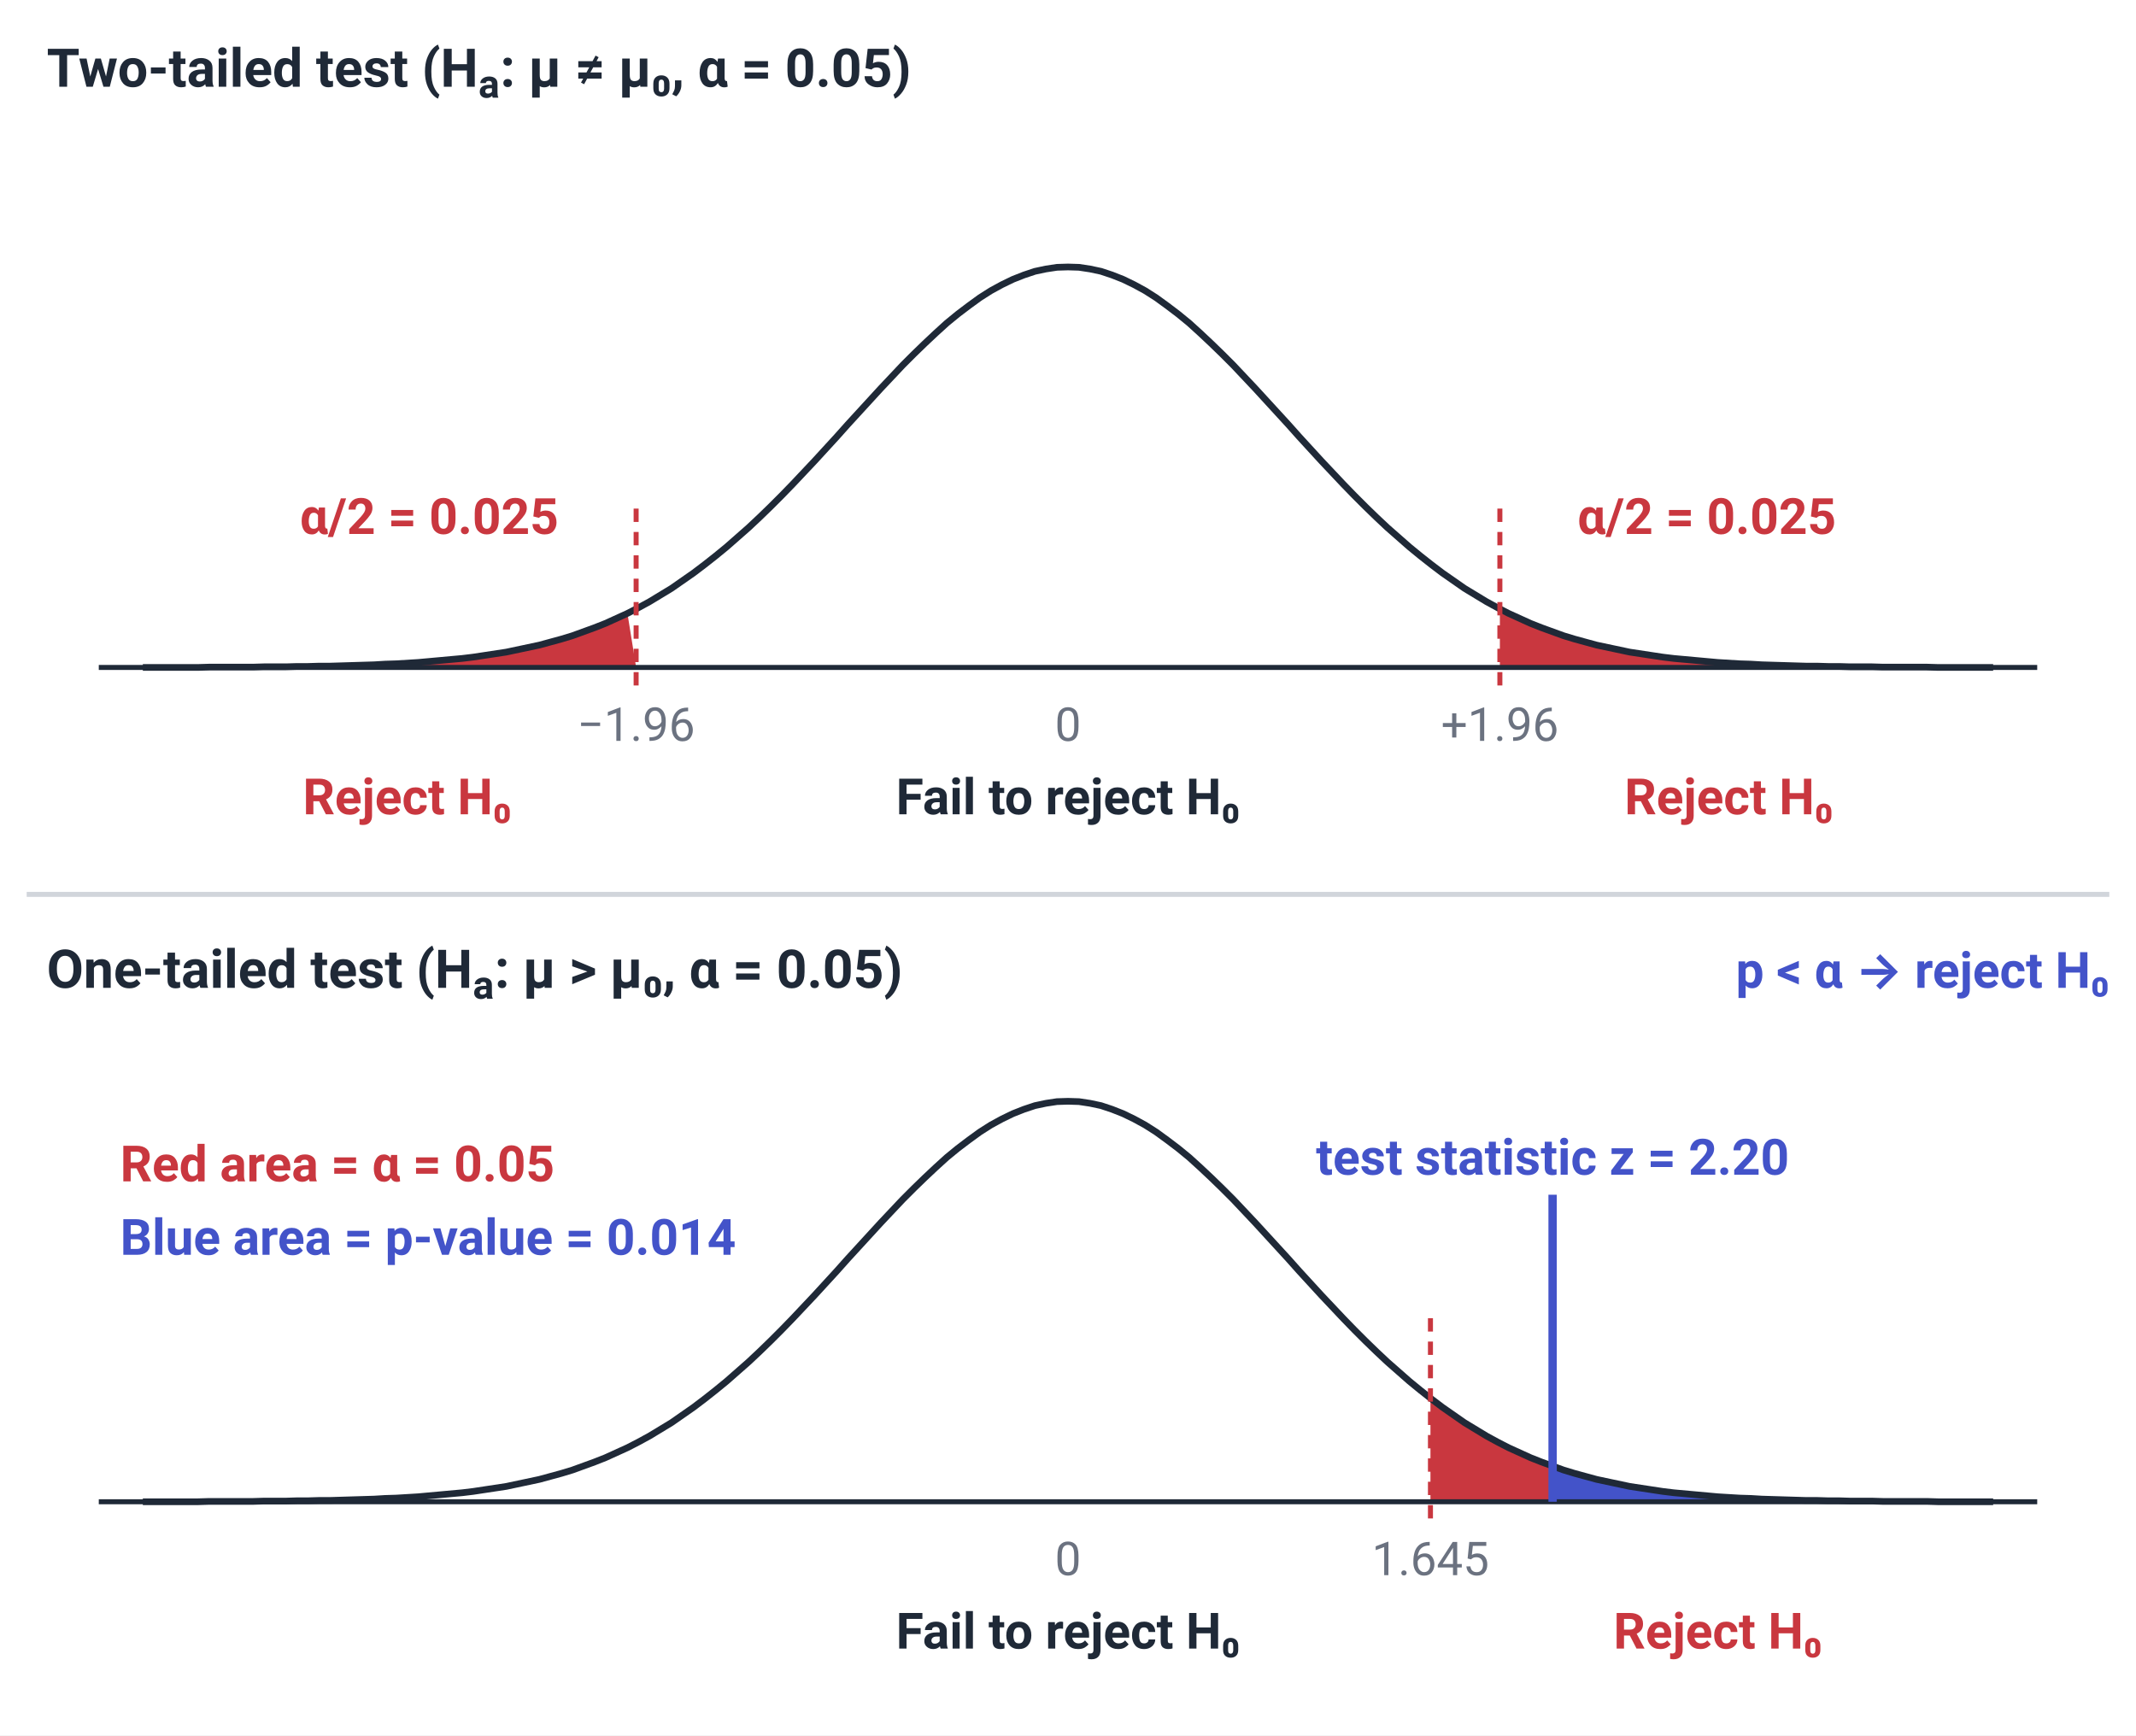
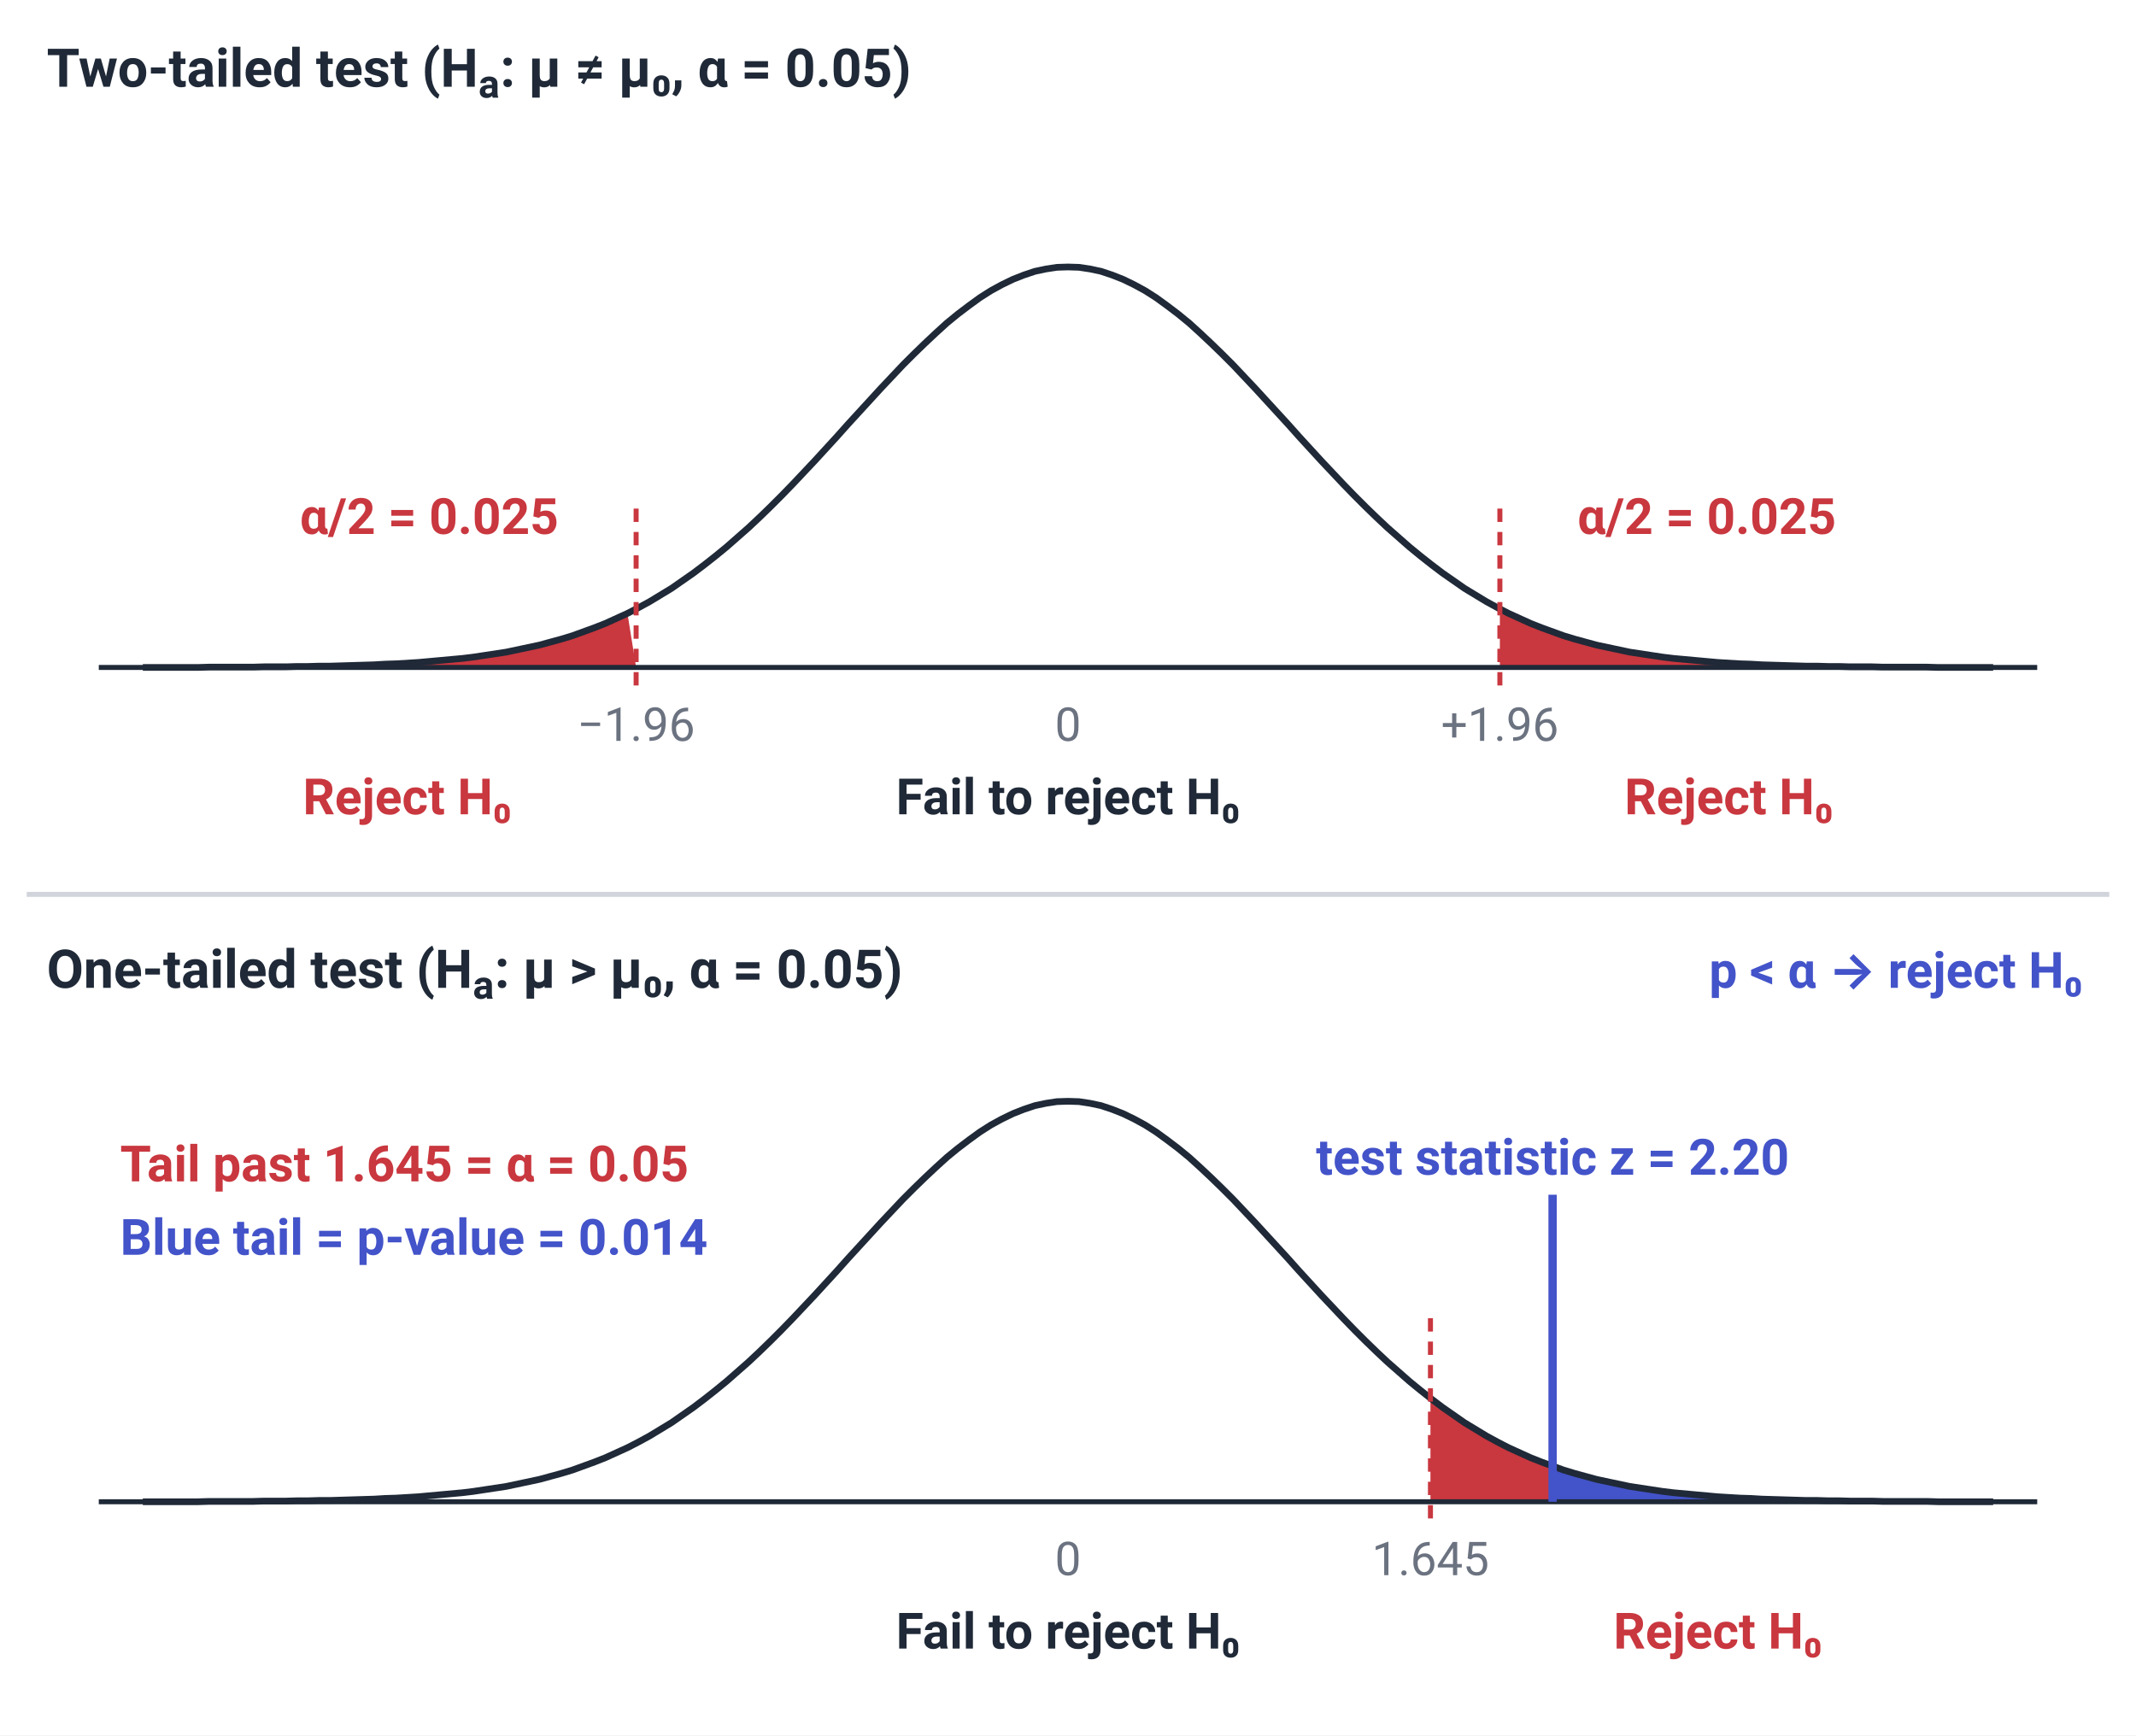
<svg xmlns="http://www.w3.org/2000/svg" viewBox="0 0 640 520" font-family="system-ui, -apple-system, Segoe UI, Roboto, sans-serif" role="img">
  <defs>
    <marker id="ah" viewBox="0 0 10 10" refX="9" refY="5" markerWidth="7" markerHeight="7" orient="auto-start-reverse">
      <path d="M0,0 L10,5 L0,10 z" fill="#6b7280" />
    </marker>
  </defs>
  <rect width="640" height="520" fill="#ffffff" />
  <text x="14" y="26" font-size="16" text-anchor="start" fill="#1f2937" font-weight="600">Two-tailed test  (Hₐ: μ ≠ μ₀,  α = 0.05)</text>
  <path d="M42.8,200 L42.8,200 L46.1,200 L49.4,200 L52.7,200 L56,200 L59.3,200 L62.6,199.9 L65.9,199.9 L69.2,199.9 L72.5,199.9 L75.8,199.9 L79.1,199.8 L82.4,199.8 L85.7,199.8 L89,199.7 L92.3,199.7 L95.6,199.6 L98.9,199.6 L102.2,199.5 L105.5,199.4 L108.8,199.3 L112.1,199.2 L115.4,199 L118.7,198.9 L122,198.7 L125.3,198.5 L128.6,198.2 L131.9,197.9 L135.2,197.6 L138.5,197.3 L141.8,196.9 L145.1,196.4 L148.4,195.9 L151.7,195.4 L155,194.7 L158.3,194 L161.6,193.3 L164.9,192.4 L168.2,191.5 L171.5,190.5 L174.8,189.3 L178.1,188.1 L181.4,186.8 L184.7,185.3 L188,183.8 L190.6,200 Z" fill="#c9373f" stroke="none" stroke-width="0" fill-opacity="1" />
  <path d="M449.4,200 L449.4,182.4 L452.7,184.1 L456,185.6 L459.3,187 L462.6,188.4 L465.9,189.6 L469.2,190.7 L472.5,191.7 L475.8,192.6 L479.1,193.4 L482.4,194.2 L485.7,194.9 L489,195.5 L492.3,196 L495.6,196.5 L498.9,196.9 L502.2,197.3 L505.5,197.7 L508.8,198 L512.1,198.3 L515.4,198.5 L518.7,198.7 L522,198.9 L525.3,199 L528.6,199.2 L531.9,199.3 L535.2,199.4 L538.5,199.5 L541.8,199.6 L545.1,199.6 L548.4,199.7 L551.7,199.7 L555,199.8 L558.3,199.8 L561.6,199.9 L564.9,199.9 L568.2,199.9 L571.5,199.9 L574.8,199.9 L578.1,199.9 L581.4,200 L584.7,200 L588,200 L591.3,200 L594.6,200 L597.2,200 Z" fill="#c9373f" stroke="none" stroke-width="0" fill-opacity="1" />
  <path d="M42.8,200 L46.1,200 L49.4,200 L52.7,200 L56,200 L59.3,200 L62.6,199.9 L65.9,199.9 L69.2,199.9 L72.5,199.9 L75.8,199.9 L79.1,199.8 L82.4,199.8 L85.7,199.8 L89,199.7 L92.3,199.7 L95.6,199.6 L98.9,199.6 L102.2,199.5 L105.5,199.4 L108.8,199.3 L112.1,199.2 L115.4,199 L118.7,198.9 L122,198.7 L125.3,198.5 L128.6,198.2 L131.9,197.9 L135.2,197.6 L138.5,197.3 L141.8,196.9 L145.1,196.4 L148.4,195.9 L151.7,195.4 L155,194.7 L158.3,194 L161.6,193.3 L164.9,192.4 L168.2,191.5 L171.5,190.5 L174.8,189.3 L178.1,188.1 L181.4,186.8 L184.7,185.3 L188,183.8 L191.3,182.1 L194.6,180.3 L197.9,178.3 L201.2,176.3 L204.5,174 L207.8,171.7 L211.1,169.2 L214.4,166.6 L217.7,163.9 L221,161 L224.3,158.1 L227.6,155 L230.9,151.8 L234.2,148.5 L237.5,145.1 L240.8,141.6 L244.1,138.1 L247.4,134.5 L250.7,130.9 L254,127.2 L257.3,123.6 L260.6,120 L263.9,116.4 L267.2,112.9 L270.5,109.4 L273.8,106.1 L277.1,102.9 L280.4,99.8 L283.7,96.8 L287,94.1 L290.3,91.6 L293.6,89.2 L296.9,87.1 L300.2,85.3 L303.5,83.7 L306.8,82.4 L310.1,81.3 L313.4,80.6 L316.7,80.1 L320,80 L323.3,80.1 L326.6,80.6 L329.9,81.3 L333.2,82.4 L336.5,83.7 L339.8,85.3 L343.1,87.1 L346.4,89.2 L349.7,91.6 L353,94.1 L356.3,96.8 L359.6,99.8 L362.9,102.9 L366.2,106.1 L369.5,109.4 L372.8,112.9 L376.1,116.4 L379.4,120 L382.7,123.6 L386,127.2 L389.3,130.9 L392.6,134.5 L395.9,138.1 L399.2,141.6 L402.5,145.1 L405.8,148.5 L409.1,151.8 L412.4,155 L415.7,158.1 L419,161 L422.3,163.9 L425.6,166.6 L428.9,169.2 L432.2,171.7 L435.5,174 L438.8,176.3 L442.1,178.3 L445.4,180.3 L448.7,182.1 L452,183.8 L455.3,185.3 L458.6,186.8 L461.9,188.1 L465.2,189.3 L468.5,190.5 L471.8,191.5 L475.1,192.4 L478.4,193.3 L481.7,194 L485,194.7 L488.3,195.4 L491.6,195.9 L494.9,196.4 L498.2,196.9 L501.5,197.3 L504.8,197.6 L508.1,197.9 L511.4,198.2 L514.7,198.5 L518,198.7 L521.3,198.9 L524.6,199 L527.9,199.2 L531.2,199.3 L534.5,199.4 L537.8,199.5 L541.1,199.6 L544.4,199.6 L547.7,199.7 L551,199.7 L554.3,199.8 L557.6,199.8 L560.9,199.8 L564.2,199.9 L567.5,199.9 L570.8,199.9 L574.1,199.9 L577.4,199.9 L580.7,200 L584,200 L587.3,200 L590.6,200 L593.9,200 L597.2,200" fill="none" stroke="#1f2937" stroke-width="2" />
  <line x1="29.6" y1="200" x2="610.4" y2="200" stroke="#1f2937" stroke-width="1.5" />
  <line x1="190.6" y1="152.4" x2="190.6" y2="206" stroke="#c9373f" stroke-width="1.5" stroke-dasharray="4 3" />
  <line x1="449.4" y1="152.4" x2="449.4" y2="206" stroke="#c9373f" stroke-width="1.5" stroke-dasharray="4 3" />
  <text x="128.6" y="160" font-size="15" text-anchor="middle" fill="#c9373f" font-weight="600">α/2 = 0.025</text>
  <text x="511.4" y="160" font-size="15" text-anchor="middle" fill="#c9373f" font-weight="600">α/2 = 0.025</text>
  <text x="190.6" y="222" font-size="14" text-anchor="middle" fill="#6b7280">−1.96</text>
  <text x="320" y="222" font-size="14" text-anchor="middle" fill="#6b7280">0</text>
  <text x="449.4" y="222" font-size="14" text-anchor="middle" fill="#6b7280">+1.96</text>
  <text x="122" y="244" font-size="15" text-anchor="middle" fill="#c9373f" font-weight="600">Reject H₀</text>
  <text x="518" y="244" font-size="15" text-anchor="middle" fill="#c9373f" font-weight="600">Reject H₀</text>
  <text x="320" y="244" font-size="15" text-anchor="middle" fill="#1f2937" font-weight="600">Fail to reject H₀</text>
  <line x1="8" y1="268" x2="632" y2="268" stroke="#d1d5db" stroke-width="1.5" />
  <text x="14" y="296" font-size="16" text-anchor="start" fill="#1f2937" font-weight="600">One-tailed test  (Hₐ: μ &gt; μ₀,  α = 0.05)</text>
  <path d="M428.6,450 L428.6,419 L431.9,421.5 L435.2,423.8 L438.5,426 L441.8,428.1 L445.1,430.1 L448.4,431.9 L451.7,433.6 L455,435.2 L458.3,436.6 L461.6,438 L464.9,439.2 L468.2,440.3 L471.5,441.4 L474.8,442.3 L478.1,443.2 L481.4,444 L484.7,444.7 L488,445.3 L491.3,445.9 L494.6,446.4 L497.9,446.8 L501.2,447.2 L504.5,447.6 L507.8,447.9 L511.1,448.2 L514.4,448.4 L517.7,448.6 L521,448.8 L524.3,449 L527.6,449.1 L530.9,449.3 L534.2,449.4 L537.5,449.5 L540.8,449.6 L544.1,449.6 L547.4,449.7 L550.7,449.7 L554,449.8 L557.3,449.8 L560.6,449.8 L563.9,449.9 L567.2,449.9 L570.5,449.9 L573.8,449.9 L577.1,449.9 L580.4,449.9 L583.7,450 L587,450 L590.3,450 L593.6,450 L596.9,450 L597.2,450 Z" fill="#c9373f" stroke="none" stroke-width="0" fill-opacity="1" />
  <path d="M465.2,450 L465.2,439.3 L468.5,440.5 L471.8,441.5 L475.1,442.4 L478.4,443.3 L481.7,444 L485,444.7 L488.3,445.4 L491.6,445.9 L494.9,446.4 L498.2,446.9 L501.5,447.3 L504.8,447.6 L508.1,447.9 L511.4,448.2 L514.7,448.5 L518,448.7 L521.3,448.9 L524.6,449 L527.9,449.2 L531.2,449.3 L534.5,449.4 L537.8,449.5 L541.1,449.6 L544.4,449.6 L547.7,449.7 L551,449.7 L554.3,449.8 L557.6,449.8 L560.9,449.8 L564.2,449.9 L567.5,449.9 L570.8,449.9 L574.1,449.9 L577.4,449.9 L580.7,450 L584,450 L587.3,450 L590.6,450 L593.9,450 L597.2,450 L597.2,450 Z" fill="#4353c9" stroke="none" stroke-width="0" fill-opacity="1" />
  <path d="M42.8,450 L46.1,450 L49.4,450 L52.7,450 L56,450 L59.3,450 L62.6,449.9 L65.9,449.9 L69.2,449.9 L72.5,449.9 L75.8,449.9 L79.1,449.8 L82.4,449.8 L85.7,449.8 L89,449.7 L92.3,449.7 L95.6,449.6 L98.9,449.6 L102.2,449.5 L105.5,449.4 L108.8,449.3 L112.1,449.2 L115.4,449 L118.7,448.9 L122,448.7 L125.3,448.5 L128.6,448.2 L131.9,447.9 L135.2,447.6 L138.5,447.3 L141.8,446.9 L145.1,446.4 L148.4,445.9 L151.7,445.4 L155,444.7 L158.3,444 L161.6,443.3 L164.9,442.4 L168.2,441.5 L171.5,440.5 L174.8,439.3 L178.1,438.1 L181.4,436.8 L184.7,435.3 L188,433.8 L191.3,432.1 L194.6,430.3 L197.9,428.3 L201.2,426.3 L204.5,424 L207.8,421.7 L211.1,419.2 L214.4,416.6 L217.7,413.9 L221,411 L224.3,408.1 L227.6,405 L230.9,401.8 L234.2,398.5 L237.5,395.1 L240.8,391.6 L244.1,388.1 L247.4,384.5 L250.7,380.9 L254,377.2 L257.3,373.6 L260.6,370 L263.9,366.4 L267.2,362.9 L270.5,359.4 L273.8,356.1 L277.1,352.9 L280.4,349.8 L283.7,346.8 L287,344.1 L290.3,341.6 L293.6,339.2 L296.9,337.1 L300.2,335.3 L303.5,333.7 L306.8,332.4 L310.1,331.3 L313.4,330.6 L316.7,330.1 L320,330 L323.3,330.1 L326.6,330.6 L329.9,331.3 L333.2,332.4 L336.5,333.7 L339.8,335.3 L343.1,337.1 L346.4,339.2 L349.7,341.6 L353,344.1 L356.3,346.8 L359.6,349.8 L362.9,352.9 L366.2,356.1 L369.5,359.4 L372.8,362.9 L376.1,366.4 L379.4,370 L382.7,373.6 L386,377.2 L389.3,380.9 L392.6,384.5 L395.9,388.1 L399.2,391.6 L402.5,395.1 L405.8,398.5 L409.1,401.8 L412.4,405 L415.7,408.1 L419,411 L422.3,413.9 L425.6,416.6 L428.9,419.2 L432.2,421.7 L435.5,424 L438.8,426.3 L442.1,428.3 L445.4,430.3 L448.7,432.1 L452,433.8 L455.3,435.3 L458.6,436.8 L461.9,438.1 L465.2,439.3 L468.5,440.5 L471.8,441.5 L475.1,442.4 L478.4,443.3 L481.7,444 L485,444.7 L488.3,445.4 L491.6,445.9 L494.9,446.4 L498.2,446.9 L501.5,447.3 L504.8,447.6 L508.1,447.9 L511.4,448.2 L514.7,448.5 L518,448.7 L521.3,448.9 L524.6,449 L527.9,449.2 L531.2,449.3 L534.5,449.4 L537.8,449.5 L541.1,449.6 L544.4,449.6 L547.7,449.7 L551,449.7 L554.3,449.8 L557.6,449.8 L560.9,449.8 L564.2,449.9 L567.5,449.9 L570.8,449.9 L574.1,449.9 L577.4,449.9 L580.7,450 L584,450 L587.3,450 L590.6,450 L593.9,450 L597.2,450" fill="none" stroke="#1f2937" stroke-width="2" />
  <line x1="29.6" y1="450" x2="610.4" y2="450" stroke="#1f2937" stroke-width="1.5" />
  <line x1="428.6" y1="395" x2="428.6" y2="456" stroke="#c9373f" stroke-width="1.5" stroke-dasharray="4 3" />
  <line x1="465.2" y1="358" x2="465.2" y2="450" stroke="#4353c9" stroke-width="2.5" />
  <text x="465.2" y="352" font-size="15" text-anchor="middle" fill="#4353c9" font-weight="600">test statistic z = 2.20</text>
-   <text x="36" y="354" font-size="15" text-anchor="start" fill="#c9373f" font-weight="600">Red area = α = 0.05</text>
-   <text x="36" y="376" font-size="15" text-anchor="start" fill="#4353c9" font-weight="600">Blue area = p-value = 0.014</text>
+   <text x="36" y="354" font-size="15" text-anchor="start" fill="#c9373f" font-weight="600">Tail past 1.645 = α = 0.05</text>
+   <text x="36" y="376" font-size="15" text-anchor="start" fill="#4353c9" font-weight="600">Blue tail = p-value = 0.014</text>
  <text x="320" y="472" font-size="14" text-anchor="middle" fill="#6b7280">0</text>
  <text x="428.6" y="472" font-size="14" text-anchor="middle" fill="#6b7280">1.645</text>
  <text x="320" y="494" font-size="15" text-anchor="middle" fill="#1f2937" font-weight="600">Fail to reject H₀</text>
  <text x="514.7" y="494" font-size="15" text-anchor="middle" fill="#c9373f" font-weight="600">Reject H₀</text>
-   <text x="632" y="296" font-size="15" text-anchor="end" fill="#4353c9" font-weight="700">p &lt; α → reject H₀</text>
+   <text x="624" y="296" font-size="15" text-anchor="end" fill="#4353c9" font-weight="700">p &lt; α → reject H₀</text>
</svg>
